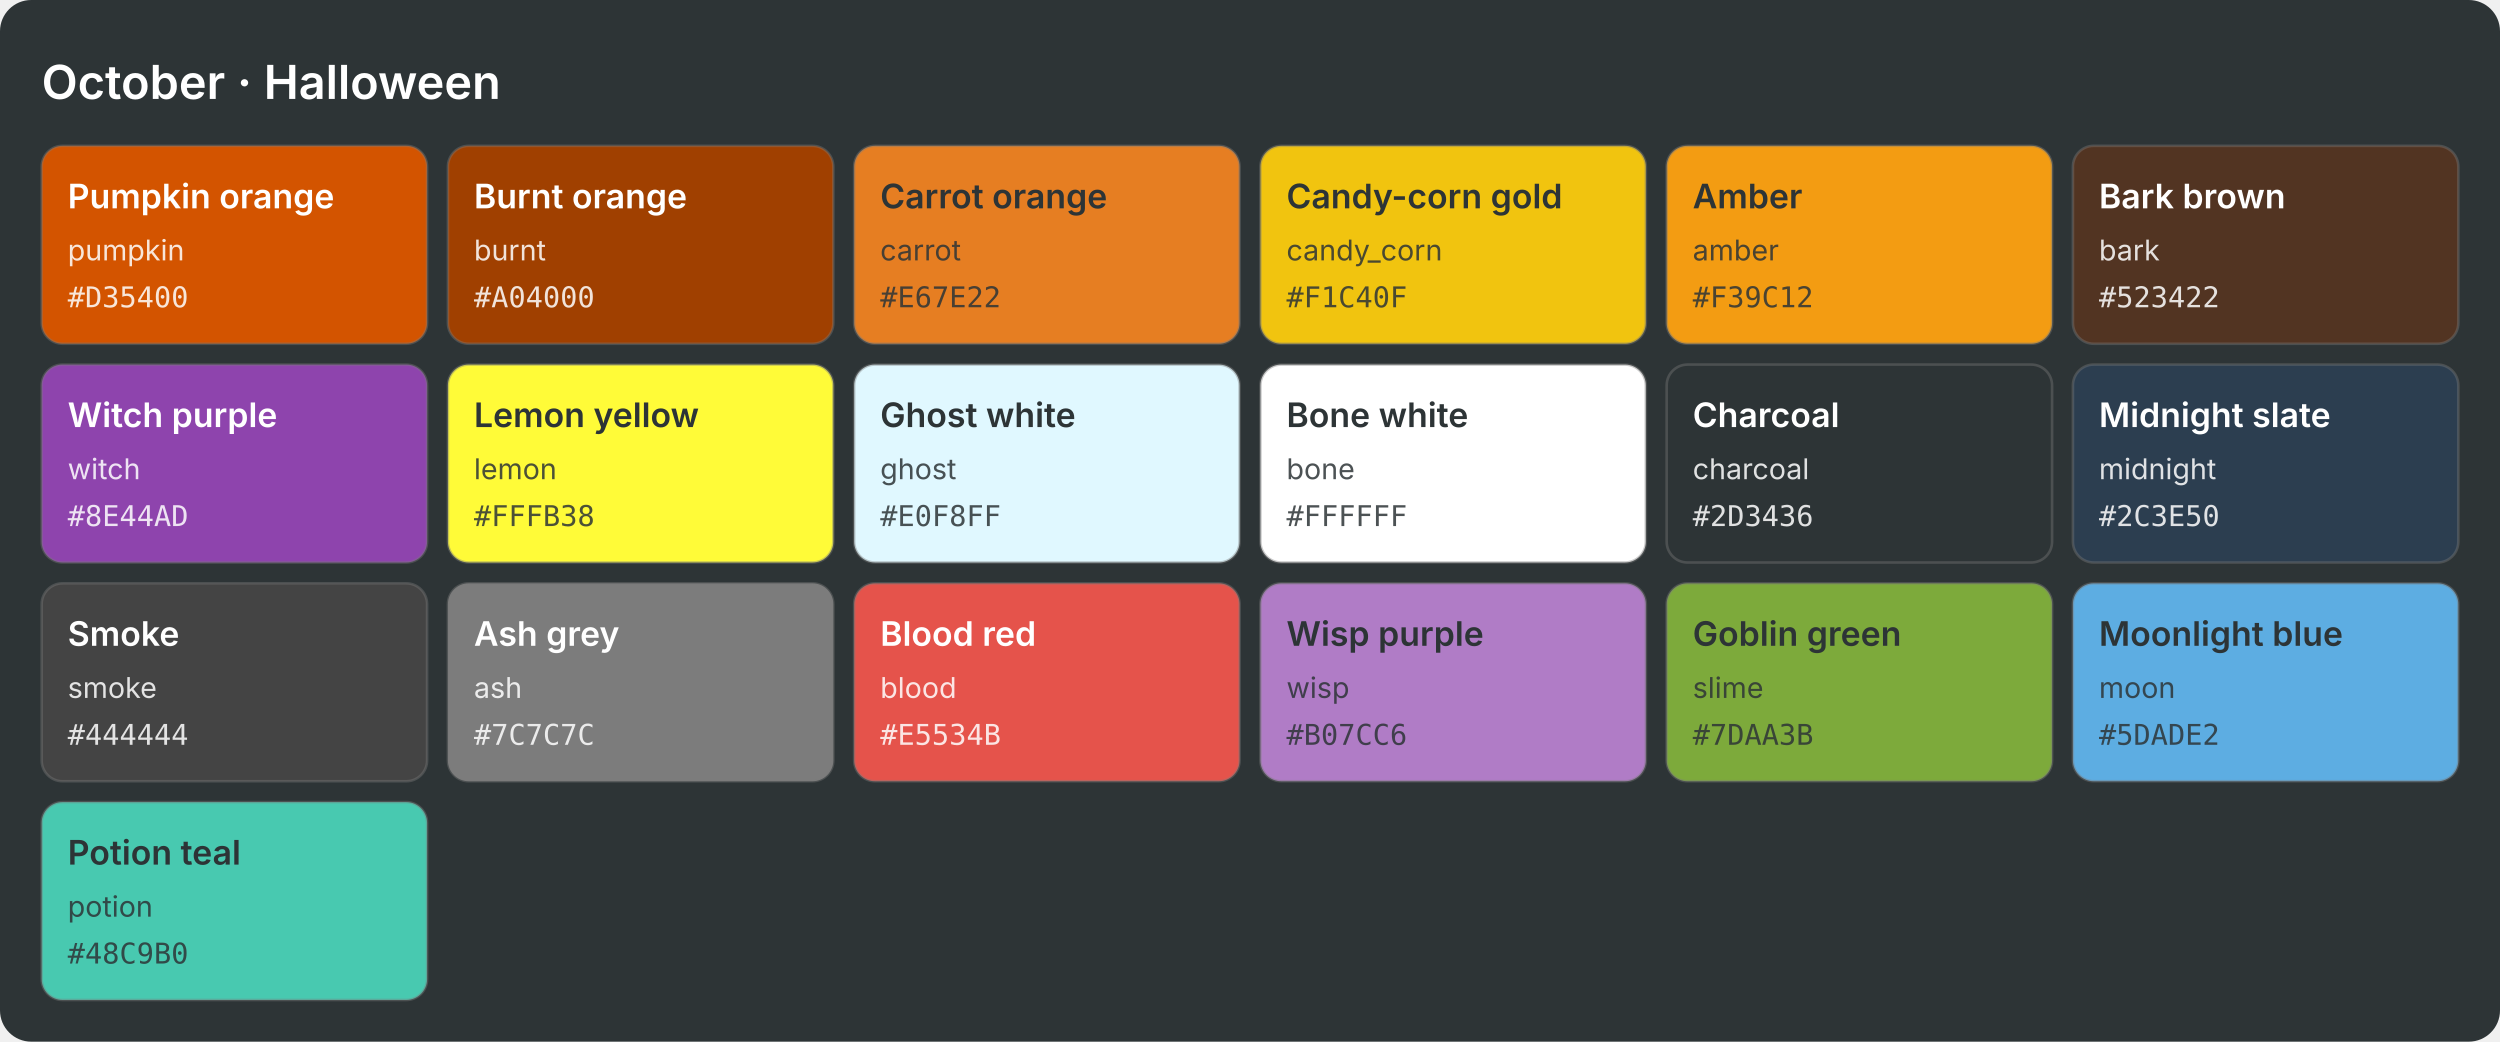
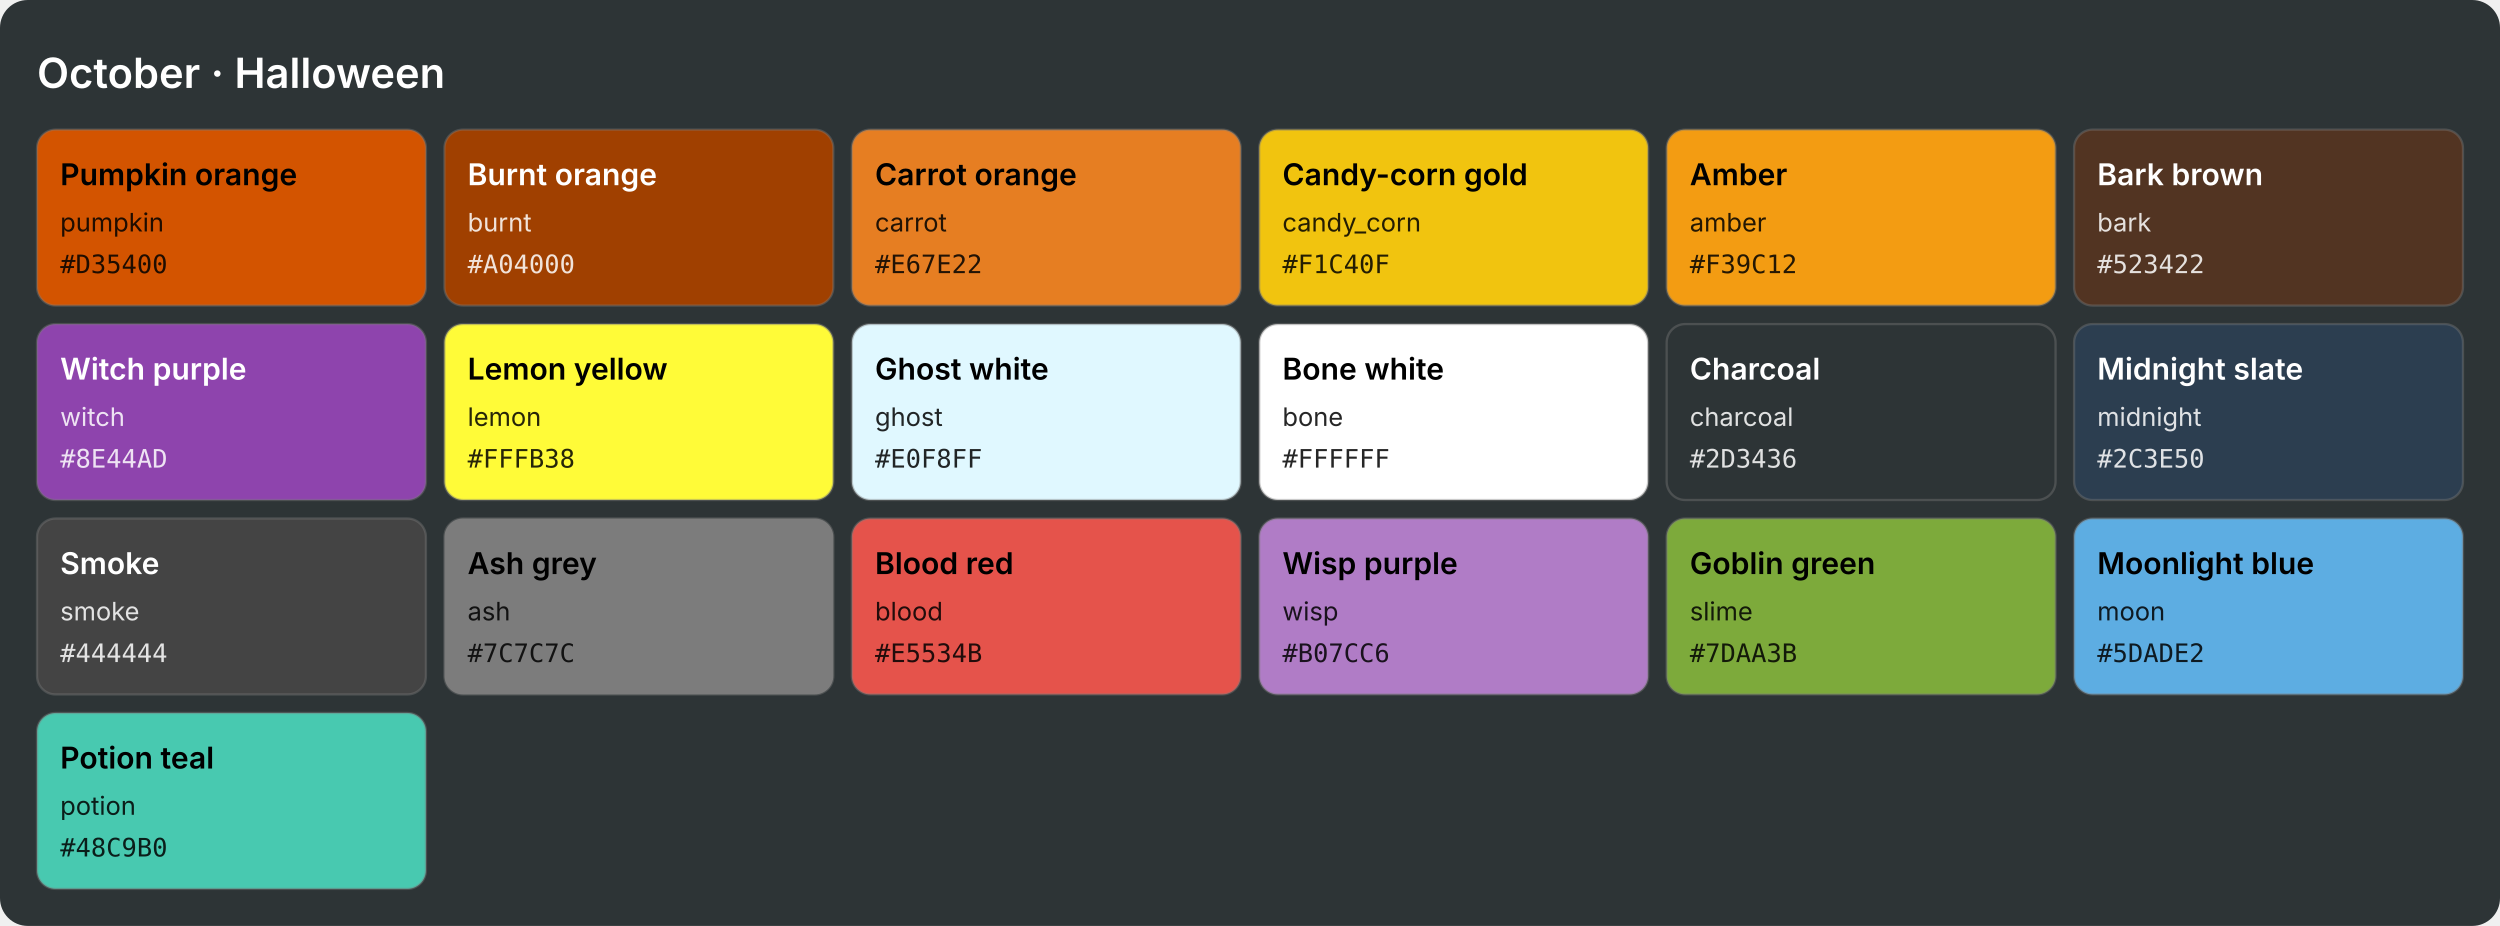
- <svg xmlns="http://www.w3.org/2000/svg" width="960" height="400" viewBox="0 0 960 400" font-family="system-ui, -apple-system, 'Segoe UI', sans-serif">
-   <rect width="960" height="400" rx="12" fill="#2D3436" />
+ <svg xmlns="http://www.w3.org/2000/svg" width="1080" height="400" viewBox="0 0 1080 400" font-family="system-ui, -apple-system, 'Segoe UI', sans-serif">
+   <rect width="1080" height="400" rx="12" fill="#2D3436" />
  <text x="16" y="38" font-size="18" font-weight="600" fill="#FFFFFF">October · Halloween</text>
  <g transform="translate(16 56)">
-     <rect width="148" height="76" rx="8" fill="#D35400" stroke="#7C7C7C" stroke-opacity="0.4" />
-     <text x="10" y="24" font-size="13" font-weight="600" fill="#FFFFFF">Pumpkin orange</text>
-     <text x="10" y="44" font-size="11" fill="#FFFFFF" fill-opacity="0.85">pumpkin</text>
-     <text x="10" y="62" font-size="11" font-family="ui-monospace, Consolas, monospace" fill="#FFFFFF" fill-opacity="0.85">#D35400</text>
+     <rect width="168" height="76" rx="8" fill="#D35400" stroke="#7C7C7C" stroke-opacity="0.4" />
+     <text x="10" y="24" font-size="13" font-weight="600" fill="#000000">Pumpkin orange</text>
+     <text x="10" y="44" font-size="11" fill="#000000" fill-opacity="0.85">pumpkin</text>
+     <text x="10" y="62" font-size="11" font-family="ui-monospace, Consolas, monospace" fill="#000000" fill-opacity="0.85">#D35400</text>
  </g>
-   <g transform="translate(172 56)">
-     <rect width="148" height="76" rx="8" fill="#A04000" stroke="#7C7C7C" stroke-opacity="0.4" />
+   <g transform="translate(192 56)">
+     <rect width="168" height="76" rx="8" fill="#A04000" stroke="#7C7C7C" stroke-opacity="0.4" />
    <text x="10" y="24" font-size="13" font-weight="600" fill="#FFFFFF">Burnt orange</text>
    <text x="10" y="44" font-size="11" fill="#FFFFFF" fill-opacity="0.85">burnt</text>
    <text x="10" y="62" font-size="11" font-family="ui-monospace, Consolas, monospace" fill="#FFFFFF" fill-opacity="0.85">#A04000</text>
  </g>
-   <g transform="translate(328 56)">
-     <rect width="148" height="76" rx="8" fill="#E67E22" stroke="#7C7C7C" stroke-opacity="0.4" />
-     <text x="10" y="24" font-size="13" font-weight="600" fill="#2D3436">Carrot orange</text>
-     <text x="10" y="44" font-size="11" fill="#2D3436" fill-opacity="0.85">carrot</text>
-     <text x="10" y="62" font-size="11" font-family="ui-monospace, Consolas, monospace" fill="#2D3436" fill-opacity="0.85">#E67E22</text>
+   <g transform="translate(368 56)">
+     <rect width="168" height="76" rx="8" fill="#E67E22" stroke="#7C7C7C" stroke-opacity="0.4" />
+     <text x="10" y="24" font-size="13" font-weight="600" fill="#000000">Carrot orange</text>
+     <text x="10" y="44" font-size="11" fill="#000000" fill-opacity="0.85">carrot</text>
+     <text x="10" y="62" font-size="11" font-family="ui-monospace, Consolas, monospace" fill="#000000" fill-opacity="0.85">#E67E22</text>
  </g>
-   <g transform="translate(484 56)">
-     <rect width="148" height="76" rx="8" fill="#F1C40F" stroke="#7C7C7C" stroke-opacity="0.4" />
-     <text x="10" y="24" font-size="13" font-weight="600" fill="#2D3436">Candy-corn gold</text>
-     <text x="10" y="44" font-size="11" fill="#2D3436" fill-opacity="0.85">candy_corn</text>
-     <text x="10" y="62" font-size="11" font-family="ui-monospace, Consolas, monospace" fill="#2D3436" fill-opacity="0.85">#F1C40F</text>
+   <g transform="translate(544 56)">
+     <rect width="168" height="76" rx="8" fill="#F1C40F" stroke="#7C7C7C" stroke-opacity="0.4" />
+     <text x="10" y="24" font-size="13" font-weight="600" fill="#000000">Candy-corn gold</text>
+     <text x="10" y="44" font-size="11" fill="#000000" fill-opacity="0.85">candy_corn</text>
+     <text x="10" y="62" font-size="11" font-family="ui-monospace, Consolas, monospace" fill="#000000" fill-opacity="0.85">#F1C40F</text>
  </g>
-   <g transform="translate(640 56)">
-     <rect width="148" height="76" rx="8" fill="#F39C12" stroke="#7C7C7C" stroke-opacity="0.4" />
-     <text x="10" y="24" font-size="13" font-weight="600" fill="#2D3436">Amber</text>
-     <text x="10" y="44" font-size="11" fill="#2D3436" fill-opacity="0.85">amber</text>
-     <text x="10" y="62" font-size="11" font-family="ui-monospace, Consolas, monospace" fill="#2D3436" fill-opacity="0.85">#F39C12</text>
+   <g transform="translate(720 56)">
+     <rect width="168" height="76" rx="8" fill="#F39C12" stroke="#7C7C7C" stroke-opacity="0.4" />
+     <text x="10" y="24" font-size="13" font-weight="600" fill="#000000">Amber</text>
+     <text x="10" y="44" font-size="11" fill="#000000" fill-opacity="0.85">amber</text>
+     <text x="10" y="62" font-size="11" font-family="ui-monospace, Consolas, monospace" fill="#000000" fill-opacity="0.85">#F39C12</text>
  </g>
-   <g transform="translate(796 56)">
-     <rect width="148" height="76" rx="8" fill="#523422" stroke="#7C7C7C" stroke-opacity="0.4" />
+   <g transform="translate(896 56)">
+     <rect width="168" height="76" rx="8" fill="#523422" stroke="#7C7C7C" stroke-opacity="0.4" />
    <text x="10" y="24" font-size="13" font-weight="600" fill="#FFFFFF">Bark brown</text>
    <text x="10" y="44" font-size="11" fill="#FFFFFF" fill-opacity="0.85">bark</text>
    <text x="10" y="62" font-size="11" font-family="ui-monospace, Consolas, monospace" fill="#FFFFFF" fill-opacity="0.85">#523422</text>
  </g>
  <g transform="translate(16 140)">
-     <rect width="148" height="76" rx="8" fill="#8E44AD" stroke="#7C7C7C" stroke-opacity="0.4" />
+     <rect width="168" height="76" rx="8" fill="#8E44AD" stroke="#7C7C7C" stroke-opacity="0.4" />
    <text x="10" y="24" font-size="13" font-weight="600" fill="#FFFFFF">Witch purple</text>
    <text x="10" y="44" font-size="11" fill="#FFFFFF" fill-opacity="0.85">witch</text>
    <text x="10" y="62" font-size="11" font-family="ui-monospace, Consolas, monospace" fill="#FFFFFF" fill-opacity="0.85">#8E44AD</text>
  </g>
-   <g transform="translate(172 140)">
-     <rect width="148" height="76" rx="8" fill="#FFFB38" stroke="#7C7C7C" stroke-opacity="0.4" />
-     <text x="10" y="24" font-size="13" font-weight="600" fill="#2D3436">Lemon yellow</text>
-     <text x="10" y="44" font-size="11" fill="#2D3436" fill-opacity="0.85">lemon</text>
-     <text x="10" y="62" font-size="11" font-family="ui-monospace, Consolas, monospace" fill="#2D3436" fill-opacity="0.85">#FFFB38</text>
+   <g transform="translate(192 140)">
+     <rect width="168" height="76" rx="8" fill="#FFFB38" stroke="#7C7C7C" stroke-opacity="0.4" />
+     <text x="10" y="24" font-size="13" font-weight="600" fill="#000000">Lemon yellow</text>
+     <text x="10" y="44" font-size="11" fill="#000000" fill-opacity="0.85">lemon</text>
+     <text x="10" y="62" font-size="11" font-family="ui-monospace, Consolas, monospace" fill="#000000" fill-opacity="0.85">#FFFB38</text>
  </g>
-   <g transform="translate(328 140)">
-     <rect width="148" height="76" rx="8" fill="#E0F8FF" stroke="#7C7C7C" stroke-opacity="0.4" />
-     <text x="10" y="24" font-size="13" font-weight="600" fill="#2D3436">Ghost white</text>
-     <text x="10" y="44" font-size="11" fill="#2D3436" fill-opacity="0.85">ghost</text>
-     <text x="10" y="62" font-size="11" font-family="ui-monospace, Consolas, monospace" fill="#2D3436" fill-opacity="0.85">#E0F8FF</text>
+   <g transform="translate(368 140)">
+     <rect width="168" height="76" rx="8" fill="#E0F8FF" stroke="#7C7C7C" stroke-opacity="0.4" />
+     <text x="10" y="24" font-size="13" font-weight="600" fill="#000000">Ghost white</text>
+     <text x="10" y="44" font-size="11" fill="#000000" fill-opacity="0.85">ghost</text>
+     <text x="10" y="62" font-size="11" font-family="ui-monospace, Consolas, monospace" fill="#000000" fill-opacity="0.85">#E0F8FF</text>
  </g>
-   <g transform="translate(484 140)">
-     <rect width="148" height="76" rx="8" fill="#FFFFFF" stroke="#7C7C7C" stroke-opacity="0.4" />
-     <text x="10" y="24" font-size="13" font-weight="600" fill="#2D3436">Bone white</text>
-     <text x="10" y="44" font-size="11" fill="#2D3436" fill-opacity="0.85">bone</text>
-     <text x="10" y="62" font-size="11" font-family="ui-monospace, Consolas, monospace" fill="#2D3436" fill-opacity="0.85">#FFFFFF</text>
+   <g transform="translate(544 140)">
+     <rect width="168" height="76" rx="8" fill="#FFFFFF" stroke="#7C7C7C" stroke-opacity="0.4" />
+     <text x="10" y="24" font-size="13" font-weight="600" fill="#000000">Bone white</text>
+     <text x="10" y="44" font-size="11" fill="#000000" fill-opacity="0.85">bone</text>
+     <text x="10" y="62" font-size="11" font-family="ui-monospace, Consolas, monospace" fill="#000000" fill-opacity="0.85">#FFFFFF</text>
  </g>
-   <g transform="translate(640 140)">
-     <rect width="148" height="76" rx="8" fill="#2D3436" stroke="#7C7C7C" stroke-opacity="0.4" />
+   <g transform="translate(720 140)">
+     <rect width="168" height="76" rx="8" fill="#2D3436" stroke="#7C7C7C" stroke-opacity="0.4" />
    <text x="10" y="24" font-size="13" font-weight="600" fill="#FFFFFF">Charcoal</text>
    <text x="10" y="44" font-size="11" fill="#FFFFFF" fill-opacity="0.85">charcoal</text>
    <text x="10" y="62" font-size="11" font-family="ui-monospace, Consolas, monospace" fill="#FFFFFF" fill-opacity="0.85">#2D3436</text>
  </g>
-   <g transform="translate(796 140)">
-     <rect width="148" height="76" rx="8" fill="#2C3E50" stroke="#7C7C7C" stroke-opacity="0.4" />
+   <g transform="translate(896 140)">
+     <rect width="168" height="76" rx="8" fill="#2C3E50" stroke="#7C7C7C" stroke-opacity="0.4" />
    <text x="10" y="24" font-size="13" font-weight="600" fill="#FFFFFF">Midnight slate</text>
    <text x="10" y="44" font-size="11" fill="#FFFFFF" fill-opacity="0.85">midnight</text>
    <text x="10" y="62" font-size="11" font-family="ui-monospace, Consolas, monospace" fill="#FFFFFF" fill-opacity="0.85">#2C3E50</text>
  </g>
  <g transform="translate(16 224)">
-     <rect width="148" height="76" rx="8" fill="#444444" stroke="#7C7C7C" stroke-opacity="0.4" />
+     <rect width="168" height="76" rx="8" fill="#444444" stroke="#7C7C7C" stroke-opacity="0.4" />
    <text x="10" y="24" font-size="13" font-weight="600" fill="#FFFFFF">Smoke</text>
    <text x="10" y="44" font-size="11" fill="#FFFFFF" fill-opacity="0.85">smoke</text>
    <text x="10" y="62" font-size="11" font-family="ui-monospace, Consolas, monospace" fill="#FFFFFF" fill-opacity="0.85">#444444</text>
  </g>
-   <g transform="translate(172 224)">
-     <rect width="148" height="76" rx="8" fill="#7C7C7C" stroke="#7C7C7C" stroke-opacity="0.4" />
-     <text x="10" y="24" font-size="13" font-weight="600" fill="#FFFFFF">Ash grey</text>
-     <text x="10" y="44" font-size="11" fill="#FFFFFF" fill-opacity="0.85">ash</text>
-     <text x="10" y="62" font-size="11" font-family="ui-monospace, Consolas, monospace" fill="#FFFFFF" fill-opacity="0.85">#7C7C7C</text>
+   <g transform="translate(192 224)">
+     <rect width="168" height="76" rx="8" fill="#7C7C7C" stroke="#7C7C7C" stroke-opacity="0.4" />
+     <text x="10" y="24" font-size="13" font-weight="600" fill="#000000">Ash grey</text>
+     <text x="10" y="44" font-size="11" fill="#000000" fill-opacity="0.85">ash</text>
+     <text x="10" y="62" font-size="11" font-family="ui-monospace, Consolas, monospace" fill="#000000" fill-opacity="0.85">#7C7C7C</text>
  </g>
-   <g transform="translate(328 224)">
-     <rect width="148" height="76" rx="8" fill="#E5534B" stroke="#7C7C7C" stroke-opacity="0.4" />
-     <text x="10" y="24" font-size="13" font-weight="600" fill="#FFFFFF">Blood red</text>
-     <text x="10" y="44" font-size="11" fill="#FFFFFF" fill-opacity="0.85">blood</text>
-     <text x="10" y="62" font-size="11" font-family="ui-monospace, Consolas, monospace" fill="#FFFFFF" fill-opacity="0.85">#E5534B</text>
+   <g transform="translate(368 224)">
+     <rect width="168" height="76" rx="8" fill="#E5534B" stroke="#7C7C7C" stroke-opacity="0.4" />
+     <text x="10" y="24" font-size="13" font-weight="600" fill="#000000">Blood red</text>
+     <text x="10" y="44" font-size="11" fill="#000000" fill-opacity="0.85">blood</text>
+     <text x="10" y="62" font-size="11" font-family="ui-monospace, Consolas, monospace" fill="#000000" fill-opacity="0.85">#E5534B</text>
  </g>
-   <g transform="translate(484 224)">
-     <rect width="148" height="76" rx="8" fill="#B07CC6" stroke="#7C7C7C" stroke-opacity="0.4" />
-     <text x="10" y="24" font-size="13" font-weight="600" fill="#2D3436">Wisp purple</text>
-     <text x="10" y="44" font-size="11" fill="#2D3436" fill-opacity="0.85">wisp</text>
-     <text x="10" y="62" font-size="11" font-family="ui-monospace, Consolas, monospace" fill="#2D3436" fill-opacity="0.85">#B07CC6</text>
+   <g transform="translate(544 224)">
+     <rect width="168" height="76" rx="8" fill="#B07CC6" stroke="#7C7C7C" stroke-opacity="0.4" />
+     <text x="10" y="24" font-size="13" font-weight="600" fill="#000000">Wisp purple</text>
+     <text x="10" y="44" font-size="11" fill="#000000" fill-opacity="0.85">wisp</text>
+     <text x="10" y="62" font-size="11" font-family="ui-monospace, Consolas, monospace" fill="#000000" fill-opacity="0.85">#B07CC6</text>
  </g>
-   <g transform="translate(640 224)">
-     <rect width="148" height="76" rx="8" fill="#7DAA3B" stroke="#7C7C7C" stroke-opacity="0.4" />
-     <text x="10" y="24" font-size="13" font-weight="600" fill="#2D3436">Goblin green</text>
-     <text x="10" y="44" font-size="11" fill="#2D3436" fill-opacity="0.85">slime</text>
-     <text x="10" y="62" font-size="11" font-family="ui-monospace, Consolas, monospace" fill="#2D3436" fill-opacity="0.85">#7DAA3B</text>
+   <g transform="translate(720 224)">
+     <rect width="168" height="76" rx="8" fill="#7DAA3B" stroke="#7C7C7C" stroke-opacity="0.4" />
+     <text x="10" y="24" font-size="13" font-weight="600" fill="#000000">Goblin green</text>
+     <text x="10" y="44" font-size="11" fill="#000000" fill-opacity="0.85">slime</text>
+     <text x="10" y="62" font-size="11" font-family="ui-monospace, Consolas, monospace" fill="#000000" fill-opacity="0.85">#7DAA3B</text>
  </g>
-   <g transform="translate(796 224)">
-     <rect width="148" height="76" rx="8" fill="#5DADE2" stroke="#7C7C7C" stroke-opacity="0.4" />
-     <text x="10" y="24" font-size="13" font-weight="600" fill="#2D3436">Moonlight blue</text>
-     <text x="10" y="44" font-size="11" fill="#2D3436" fill-opacity="0.85">moon</text>
-     <text x="10" y="62" font-size="11" font-family="ui-monospace, Consolas, monospace" fill="#2D3436" fill-opacity="0.85">#5DADE2</text>
+   <g transform="translate(896 224)">
+     <rect width="168" height="76" rx="8" fill="#5DADE2" stroke="#7C7C7C" stroke-opacity="0.4" />
+     <text x="10" y="24" font-size="13" font-weight="600" fill="#000000">Moonlight blue</text>
+     <text x="10" y="44" font-size="11" fill="#000000" fill-opacity="0.85">moon</text>
+     <text x="10" y="62" font-size="11" font-family="ui-monospace, Consolas, monospace" fill="#000000" fill-opacity="0.85">#5DADE2</text>
  </g>
  <g transform="translate(16 308)">
-     <rect width="148" height="76" rx="8" fill="#48C9B0" stroke="#7C7C7C" stroke-opacity="0.4" />
-     <text x="10" y="24" font-size="13" font-weight="600" fill="#2D3436">Potion teal</text>
-     <text x="10" y="44" font-size="11" fill="#2D3436" fill-opacity="0.85">potion</text>
-     <text x="10" y="62" font-size="11" font-family="ui-monospace, Consolas, monospace" fill="#2D3436" fill-opacity="0.85">#48C9B0</text>
+     <rect width="168" height="76" rx="8" fill="#48C9B0" stroke="#7C7C7C" stroke-opacity="0.4" />
+     <text x="10" y="24" font-size="13" font-weight="600" fill="#000000">Potion teal</text>
+     <text x="10" y="44" font-size="11" fill="#000000" fill-opacity="0.85">potion</text>
+     <text x="10" y="62" font-size="11" font-family="ui-monospace, Consolas, monospace" fill="#000000" fill-opacity="0.85">#48C9B0</text>
  </g>
</svg>
